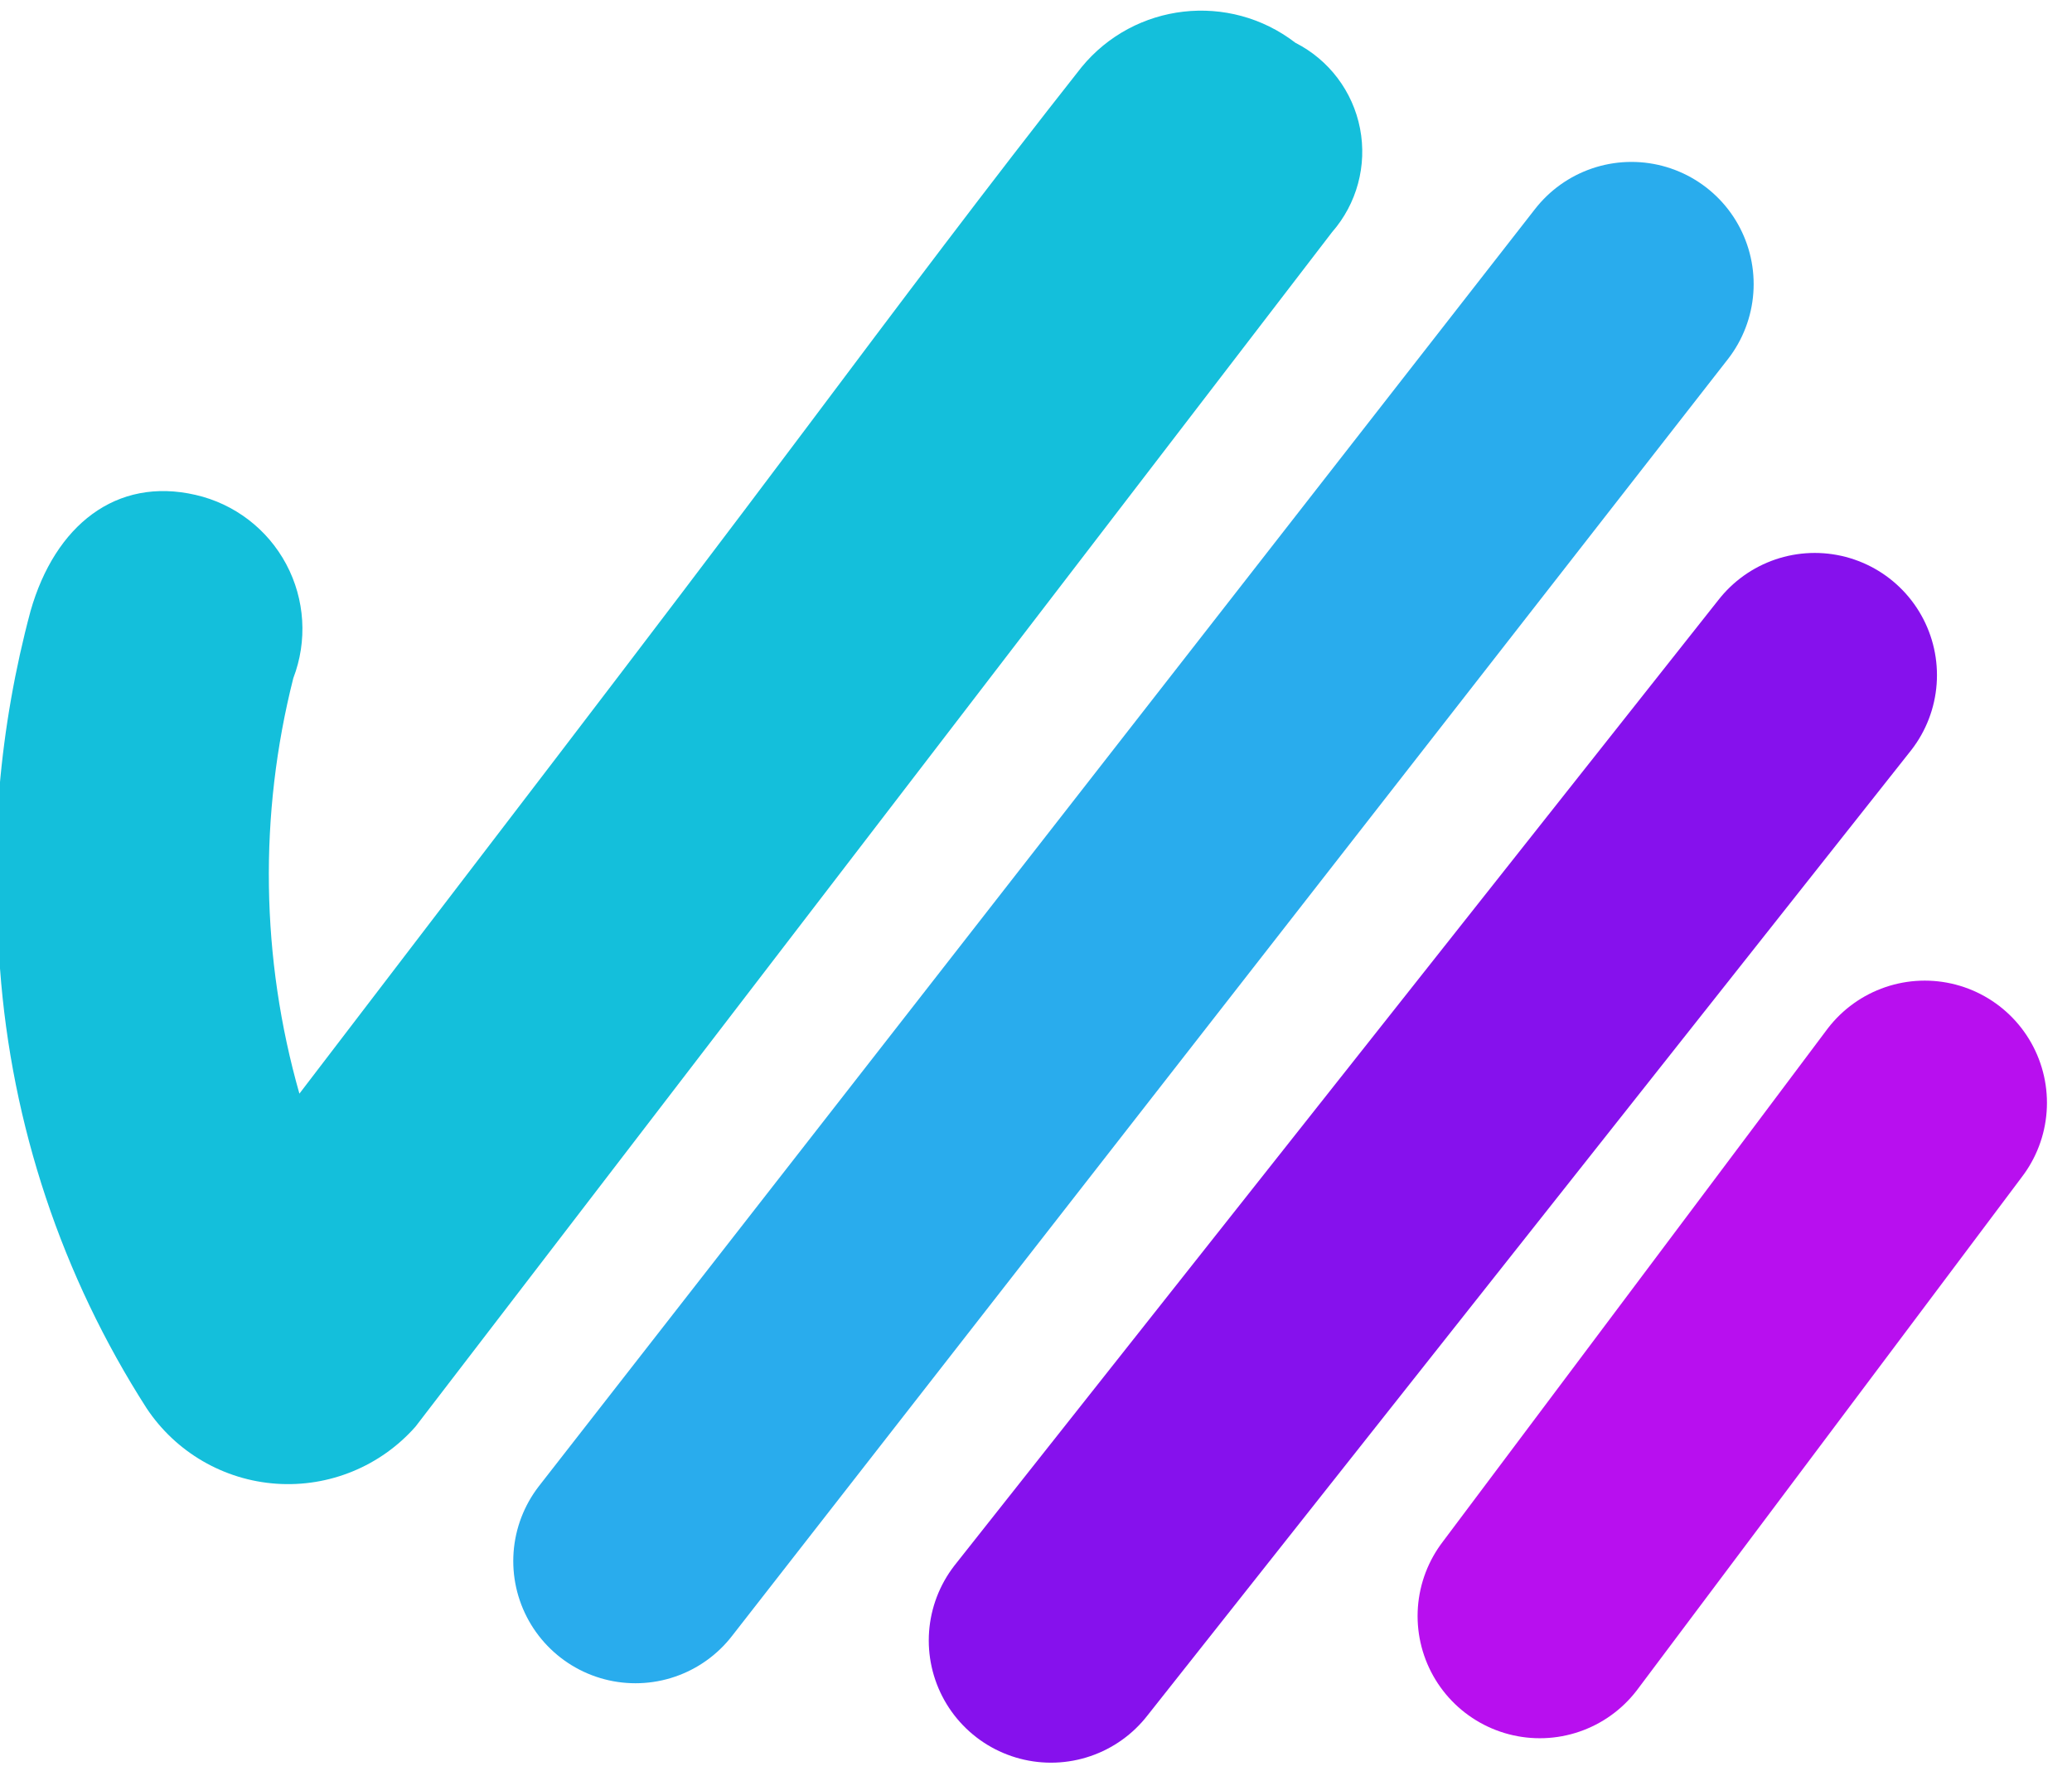
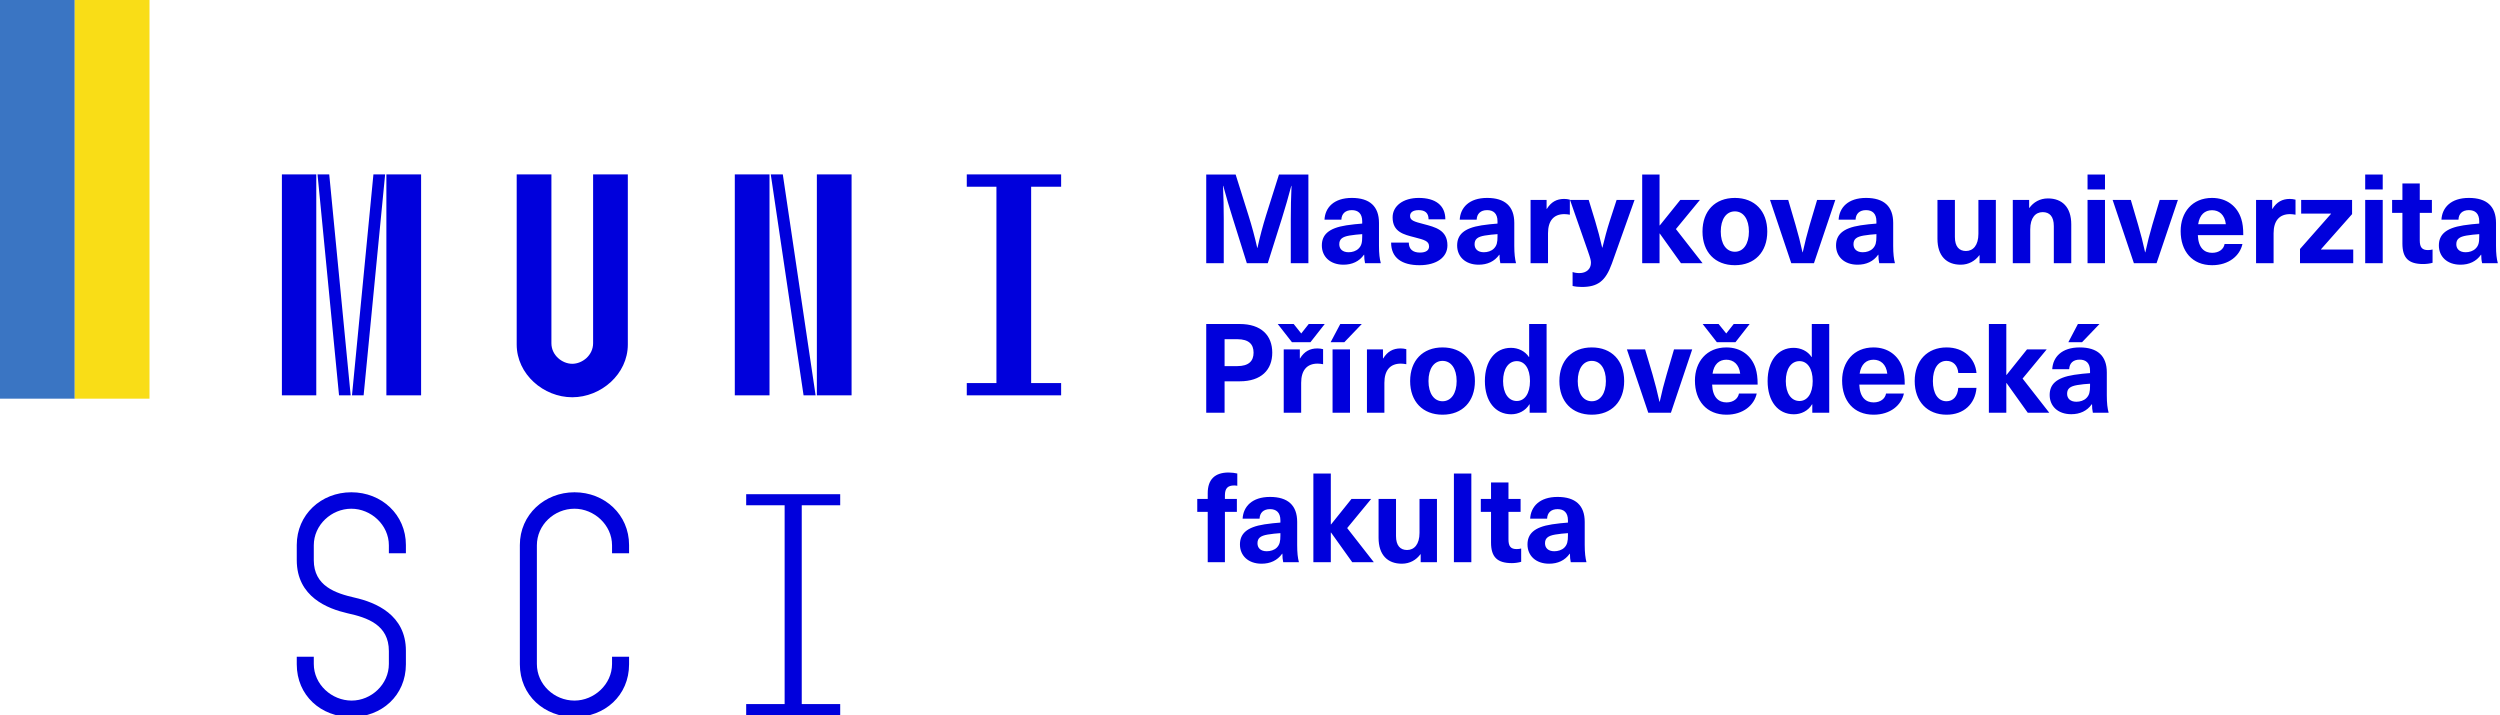
- <svg xmlns="http://www.w3.org/2000/svg" id="Calque_1" data-name="Calque 1" viewBox="0 0 33.91 28.98">
-   <defs>
-     <style>.cls-1{fill:#14bfdb;}.cls-2,.cls-3,.cls-4{fill:none;stroke-linecap:round;stroke-miterlimit:10;stroke-width:4px;}.cls-2{stroke:#29aced;}.cls-3{stroke:#8611ed;}.cls-4{stroke:#b80fef;}</style>
-   </defs>
-   <g id="Logo">
-     <path class="cls-1" d="M6.8,23.35a2.78,2.78,0,0,1-4.4-.3A15.42,15.42,0,0,1,0,15.85,16.69,16.69,0,0,1,.5,10c.4-1.4,1.4-2.2,2.7-1.9a2.25,2.25,0,0,1,1.6,3,13.1,13.1,0,0,0,.1,6.8c2.9-3.8,5.6-7.3,8.3-10.9,1.5-2,3-4,4.5-5.9a2.53,2.53,0,0,1,3.5-.4,2,2,0,0,1,.6,3.1Z" />
-     <line class="cls-2" x1="10.4" y1="25.55" x2="26.7" y2="4.65" />
-     <line class="cls-3" x1="17.2" y1="26.85" x2="29.7" y2="11.05" />
-     <line class="cls-4" x1="25.2" y1="26.45" x2="31.5" y2="18.05" />
-   </g>
+ <svg xmlns="http://www.w3.org/2000/svg" width="301" height="86" viewBox="0 0 301 86">
+   <rect x="0" y="0" width="9" height="48" style="fill:#3a75c3" />
+   <rect x="9" y="0" width="9" height="48" style="fill:#f9dd17" />
+   <path fill="#0000dc" d="M33.94,21l0,26.6l4.14,0l0,-26.6zm4.29,0l2.59,26.6l1.4,0l-2.58,-26.6zm6.73,0l-2.58,26.6l1.4,0l2.59,-26.6zm1.56,0l0,26.6l4.18,0l0,-26.6zm15.69,0l0,20.48c0,3.57,3.23,6.35,6.69,6.35c3.46,0,6.69,-2.78,6.69,-6.35l0,-20.48l-4.18,0l0,20.33c0,1.44,-1.29,2.47,-2.51,2.47c-1.22,0,-2.51,-1.03,-2.51,-2.47l0,-20.33zm26.26,0l0,26.6l4.18,0l0,-26.6zm4.33,0l3.95,26.6l1.45,0l-3.95,-26.6zm5.55,0l0,26.6l4.18,0l0,-26.6zm18.05,25.12l0,1.48l11.36,0l0,-1.48l-3.61,0l0,-23.64l3.61,0l0,-1.48l-11.36,0l0,1.48l3.57,0l0,23.64z" />
+   <path fill="#0000dc" d="M42.3,86.33c3.65,0,6.57,-2.59,6.57,-6.35l0,-1.63c0,-4.33,-3.64,-5.82,-6.15,-6.39c-2.32,-0.53,-4.94,-1.4,-4.94,-4.52l0,-1.78c0,-2.47,2.13,-4.41,4.52,-4.41c2.36,0,4.52,1.94,4.52,4.41l0,0.95l2.05,0l0,-0.99c0,-3.65,-2.92,-6.35,-6.57,-6.35c-3.65,0,-6.57,2.7,-6.57,6.35l0,1.82c0,4.45,3.76,5.85,6.08,6.39c2.43,0.53,5.01,1.4,5.01,4.56l0,1.55c0,2.47,-2.13,4.41,-4.48,4.41c-2.4,0,-4.56,-1.94,-4.56,-4.41l0,-0.87l-2.05,0l0,0.91c0,3.76,2.92,6.35,6.57,6.35zm26.87,0c3.64,0,6.57,-2.59,6.57,-6.35l0,-0.91l-2.05,0l0,0.87c0,2.47,-2.17,4.41,-4.52,4.41c-2.44,0,-4.53,-1.94,-4.53,-4.41l0,-14.28c0,-2.47,2.09,-4.41,4.53,-4.41c2.35,0,4.52,1.94,4.52,4.41l0,0.95l2.05,0l0,-0.99c0,-3.65,-2.93,-6.35,-6.57,-6.35c-3.61,0,-6.58,2.7,-6.58,6.35l0,14.36c0,3.76,2.97,6.35,6.58,6.35zm20.67,-1.56l0,1.33l11.32,0l0,-1.33l-4.63,0l0,-23.94l4.63,0l0,-1.33l-11.32,0l0,1.33l4.63,0l0,23.94z" />
+   <path fill="#0000dc" d="M157.53,31.69l0,-10.68l-3.54,0l-1.55,4.9c-0.4,1.29,-0.76,2.63,-1.04,3.93l-0.03,0c-0.29,-1.3,-0.65,-2.64,-1.06,-3.93l-1.54,-4.9l-3.54,0l0,10.68l2.11,0l0,-5.31c0,-1.34,-0.03,-2.67,-0.09,-4l0.03,0c0.35,1.3,0.74,2.63,1.15,3.92l1.69,5.39l2.52,0l1.7,-5.39c0.4,-1.29,0.79,-2.62,1.13,-3.92l0.03,0c-0.06,1.33,-0.09,2.66,-0.09,4l0,5.31zm5.23,-7.86c-2.17,0,-3.22,1.17,-3.29,2.62l2.03,0c0.03,-0.72,0.48,-1.15,1.26,-1.15c0.74,0,1.25,0.39,1.25,1.35l0,0.27c-0.48,0.03,-1.34,0.12,-1.91,0.21c-2.2,0.34,-2.95,1.18,-2.95,2.43c0,1.32,0.98,2.31,2.6,2.31c1.04,0,1.9,-0.39,2.47,-1.2l0.03,0c0,0.37,0.03,0.7,0.1,1.02l1.9,0c-0.14,-0.51,-0.22,-1.13,-0.22,-2.09l0,-2.76c0,-1.99,-1.11,-3.01,-3.27,-3.01zm1.25,4.65c0,0.69,-0.07,1.09,-0.44,1.45c-0.3,0.3,-0.76,0.44,-1.19,0.44c-0.74,0,-1.13,-0.39,-1.13,-0.96c0,-0.62,0.36,-0.9,1.23,-1.05c0.45,-0.08,1.08,-0.14,1.53,-0.17zm6.81,-4.65c-1.89,0,-3.15,0.97,-3.15,2.34c0,1.77,1.36,2.07,2.64,2.4c1.19,0.31,1.75,0.45,1.75,1.11c0,0.45,-0.37,0.73,-1.1,0.73c-0.87,0,-1.34,-0.43,-1.34,-1.2l-2.13,0c0,1.85,1.31,2.72,3.42,2.72c2.07,0,3.36,-0.96,3.36,-2.39c0,-1.86,-1.5,-2.2,-2.86,-2.56c-1.16,-0.3,-1.64,-0.44,-1.64,-0.98c0,-0.43,0.36,-0.7,1.04,-0.7c0.75,0,1.19,0.33,1.19,1.11l2.02,0c0,-1.7,-1.21,-2.58,-3.2,-2.58zm8.23,0c-2.17,0,-3.22,1.17,-3.3,2.62l2.04,0c0.03,-0.72,0.48,-1.15,1.26,-1.15c0.74,0,1.25,0.39,1.25,1.35l0,0.27c-0.48,0.03,-1.34,0.12,-1.91,0.21c-2.2,0.34,-2.95,1.18,-2.95,2.43c0,1.32,0.97,2.31,2.59,2.31c1.05,0,1.91,-0.39,2.48,-1.2l0.03,0c0,0.37,0.03,0.7,0.1,1.02l1.89,0c-0.13,-0.51,-0.21,-1.13,-0.21,-2.09l0,-2.76c0,-1.99,-1.11,-3.01,-3.27,-3.01zm1.25,4.65c0,0.69,-0.08,1.09,-0.44,1.45c-0.3,0.3,-0.76,0.44,-1.2,0.44c-0.73,0,-1.12,-0.39,-1.12,-0.96c0,-0.62,0.36,-0.9,1.23,-1.05c0.45,-0.08,1.08,-0.14,1.53,-0.17zm8.02,-4.53c-0.9,0,-1.57,0.37,-2.08,1.2l-0.03,0l0,-1.08l-1.93,0l0,7.62l2.1,0l0,-3.6c0,-1.5,0.68,-2.31,1.97,-2.31c0.21,0,0.43,0.03,0.66,0.07l0,-1.81c-0.2,-0.06,-0.48,-0.09,-0.69,-0.09zm8.48,0.12l-2.16,0l-0.83,2.55c-0.34,1.05,-0.62,2.13,-0.88,3.19l-0.03,0c-0.24,-1.06,-0.52,-2.14,-0.84,-3.19l-0.78,-2.55l-2.25,0l2.16,6.19c0.3,0.86,0.36,1.1,0.36,1.38c0,0.75,-0.55,1.24,-1.39,1.24c-0.32,0,-0.61,-0.05,-0.82,-0.13l0,1.68c0.32,0.08,0.72,0.12,1.1,0.12c1.9,0,2.86,-0.67,3.63,-2.82zm8.19,7.62l-3.21,-4.11l2.89,-3.51l-2.36,0l-2.47,3.07l-0.03,0l0,-6.13l-2.09,0l0,10.68l2.09,0l0,-3.57l0.03,0l2.55,3.57zm3.89,-7.86c-2.39,0,-3.9,1.57,-3.9,4.05c0,2.47,1.51,4.05,3.9,4.05c2.38,0,3.9,-1.58,3.9,-4.05c0,-2.48,-1.52,-4.05,-3.9,-4.05zm0,1.62c1.03,0,1.69,0.94,1.69,2.43c0,1.48,-0.66,2.43,-1.69,2.43c-1.04,0,-1.7,-0.95,-1.7,-2.43c0,-1.49,0.66,-2.43,1.7,-2.43zm9.52,6.24l2.57,-7.62l-2.19,0l-0.89,3c-0.31,1.08,-0.6,2.19,-0.84,3.3l-0.03,0c-0.24,-1.11,-0.52,-2.22,-0.84,-3.3l-0.88,-3l-2.19,0l2.56,7.62zm6.27,-7.86c-2.17,0,-3.22,1.17,-3.3,2.62l2.04,0c0.03,-0.72,0.48,-1.15,1.26,-1.15c0.74,0,1.25,0.39,1.25,1.35l0,0.27c-0.48,0.03,-1.34,0.12,-1.91,0.21c-2.2,0.34,-2.95,1.18,-2.95,2.43c0,1.32,0.97,2.31,2.59,2.31c1.05,0,1.91,-0.39,2.48,-1.2l0.03,0c0,0.37,0.03,0.7,0.1,1.02l1.89,0c-0.13,-0.51,-0.21,-1.13,-0.21,-2.09l0,-2.76c0,-1.99,-1.11,-3.01,-3.27,-3.01zm1.25,4.65c0,0.69,-0.08,1.09,-0.44,1.45c-0.3,0.3,-0.76,0.44,-1.2,0.44c-0.73,0,-1.12,-0.39,-1.12,-0.96c0,-0.62,0.36,-0.9,1.23,-1.05c0.45,-0.08,1.08,-0.14,1.53,-0.17zm10.15,3.39c0.98,0,1.74,-0.47,2.24,-1.14l0.03,0l0,0.96l1.96,0l0,-7.62l-2.1,0l0,4.08c0,1.38,-0.63,2.07,-1.5,2.07c-0.82,0,-1.33,-0.53,-1.33,-1.68l0,-4.47l-2.1,0l0,4.68c0,2.07,1.09,3.12,2.8,3.12zm10.5,-7.98c-0.97,0,-1.74,0.46,-2.23,1.14l-0.03,0l0,-0.96l-1.97,0l0,7.62l2.1,0l0,-4.08c0,-1.38,0.63,-2.07,1.5,-2.07c0.83,0,1.34,0.52,1.34,1.68l0,4.47l2.1,0l0,-4.68c0,-2.07,-1.1,-3.12,-2.81,-3.12zm6.87,-1.08l0,-1.8l-2.1,0l0,1.8zm0,8.88l0,-7.62l-2.1,0l0,7.62zm6.21,0l2.57,-7.62l-2.19,0l-0.89,3c-0.32,1.08,-0.6,2.19,-0.84,3.3l-0.03,0c-0.24,-1.11,-0.52,-2.22,-0.84,-3.3l-0.88,-3l-2.19,0l2.56,7.62zm6.69,-1.25c-0.9,0,-1.66,-0.55,-1.72,-2.13l5.47,0c0,-0.84,-0.07,-1.42,-0.24,-1.95c-0.48,-1.54,-1.77,-2.53,-3.52,-2.53c-2.39,0,-3.78,1.74,-3.78,3.99c0,2.43,1.39,4.11,3.79,4.11c2.03,0,3.35,-1.16,3.65,-2.55l-2.15,0c-0.1,0.61,-0.66,1.06,-1.5,1.06zm-0.01,-5.13c0.84,0,1.53,0.53,1.66,1.68l-3.33,0c0.17,-1.15,0.81,-1.68,1.67,-1.68zm9.36,-1.36c-0.9,0,-1.58,0.37,-2.09,1.2l-0.03,0l0,-1.08l-1.94,0l0,7.62l2.11,0l0,-3.6c0,-1.5,0.69,-2.31,1.98,-2.31c0.21,0,0.41,0.03,0.66,0.07l0,-1.81c-0.21,-0.06,-0.49,-0.09,-0.69,-0.09zm7.5,1.83l0,-1.71l-6.13,0l0,1.65l3.59,0l0,0.03l-3.73,4.23l0,1.71l6.41,0l0,-1.65l-3.88,0l0,-0.03zm3.69,-2.97l0,-1.8l-2.11,0l0,1.8zm0,8.88l0,-7.62l-2.11,0l0,7.62zm5.45,-1.58c-0.71,0,-0.99,-0.33,-0.99,-1.17l0,-3.31l1.46,0l0,-1.56l-1.46,0l0,-1.98l-2.09,0l0,1.98l-1.24,0l0,1.56l1.24,0l0,3.69c0,1.77,0.76,2.47,2.51,2.47c0.37,0,0.83,-0.06,1.12,-0.15l0,-1.6c-0.14,0.04,-0.35,0.07,-0.55,0.07zm4.92,-6.28c-2.17,0,-3.22,1.17,-3.3,2.62l2.05,0c0.02,-0.72,0.48,-1.15,1.25,-1.15c0.74,0,1.25,0.39,1.25,1.35l0,0.27c-0.48,0.03,-1.33,0.12,-1.9,0.21c-2.21,0.34,-2.96,1.18,-2.96,2.43c0,1.32,0.98,2.31,2.6,2.31c1.05,0,1.9,-0.39,2.47,-1.2l0.03,0c0,0.37,0.03,0.7,0.11,1.02l1.89,0c-0.14,-0.51,-0.22,-1.13,-0.22,-2.09l0,-2.76c0,-1.99,-1.1,-3.01,-3.27,-3.01zm1.25,4.65c0,0.69,-0.07,1.09,-0.44,1.45c-0.3,0.3,-0.76,0.44,-1.19,0.44c-0.74,0,-1.13,-0.39,-1.13,-0.96c0,-0.62,0.36,-0.9,1.23,-1.05c0.45,-0.08,1.08,-0.14,1.53,-0.17z" />
+   <path fill="#0000dc" d="M145.23,39.01l0,10.68l2.21,0l0,-3.78l1.82,0c2.6,0,3.92,-1.38,3.92,-3.45c0,-2.07,-1.32,-3.45,-3.92,-3.45zm2.21,1.83l1.53,0c1.39,0,1.96,0.61,1.96,1.62c0,1,-0.57,1.62,-1.96,1.62l-1.53,0zm10.34,0.36l1.72,-2.19l-1.93,0l-0.9,1.14l-0.91,-1.14l-1.92,0l1.71,2.19zm0.83,0.75c-0.9,0,-1.58,0.37,-2.08,1.2l-0.03,0l0,-1.08l-1.94,0l0,7.62l2.1,0l0,-3.6c0,-1.5,0.69,-2.31,1.98,-2.31c0.21,0,0.42,0.03,0.66,0.07l0,-1.81c-0.21,-0.06,-0.48,-0.09,-0.69,-0.09zm3.25,-0.75l2.1,-2.19l-2.59,0l-1.16,2.19zm0.68,8.49l0,-7.62l-2.1,0l0,7.62zm6.09,-7.74c-0.9,0,-1.58,0.37,-2.09,1.2l-0.03,0l0,-1.08l-1.93,0l0,7.62l2.1,0l0,-3.6c0,-1.5,0.69,-2.31,1.98,-2.31c0.21,0,0.42,0.03,0.66,0.07l0,-1.81c-0.21,-0.06,-0.48,-0.09,-0.69,-0.09zm5.05,-0.12c-2.38,0,-3.9,1.58,-3.9,4.05c0,2.47,1.52,4.05,3.9,4.05c2.39,0,3.9,-1.58,3.9,-4.05c0,-2.47,-1.51,-4.05,-3.9,-4.05zm0,1.62c1.04,0,1.7,0.94,1.7,2.43c0,1.48,-0.66,2.43,-1.7,2.43c-1.03,0,-1.69,-0.95,-1.69,-2.43c0,-1.49,0.66,-2.43,1.69,-2.43zm12.53,6.24l0,-10.68l-2.1,0l0,3.97l-0.03,0c-0.47,-0.71,-1.29,-1.1,-2.16,-1.1c-1.91,0,-3.14,1.57,-3.14,4c0,2.43,1.25,4,3.17,4c0.88,0,1.72,-0.42,2.19,-1.2l0.03,0l0,1.01zm-3.59,-6.21c0.95,0,1.59,0.88,1.59,2.4c0,1.51,-0.64,2.4,-1.59,2.4c-1,0,-1.65,-0.94,-1.65,-2.4c0,-1.46,0.65,-2.4,1.65,-2.4zm9.03,-1.65c-2.38,0,-3.9,1.58,-3.9,4.05c0,2.47,1.52,4.05,3.9,4.05c2.39,0,3.9,-1.58,3.9,-4.05c0,-2.47,-1.51,-4.05,-3.9,-4.05zm0,1.62c1.04,0,1.7,0.94,1.7,2.43c0,1.48,-0.66,2.43,-1.7,2.43c-1.03,0,-1.69,-0.95,-1.69,-2.43c0,-1.49,0.66,-2.43,1.69,-2.43zm9.53,6.24l2.56,-7.62l-2.19,0l-0.88,3c-0.32,1.08,-0.6,2.19,-0.84,3.3l-0.03,0c-0.24,-1.11,-0.53,-2.22,-0.84,-3.3l-0.89,-3l-2.19,0l2.57,7.62zm5.53,-8.49l2.24,0l1.71,-2.19l-1.92,0l-0.9,1.14l-0.92,-1.14l-1.92,0zm1.16,7.25c-0.9,0,-1.67,-0.56,-1.73,-2.14l5.48,0c0,-0.84,-0.08,-1.42,-0.24,-1.95c-0.48,-1.54,-1.77,-2.53,-3.53,-2.53c-2.38,0,-3.78,1.74,-3.78,3.99c0,2.43,1.4,4.11,3.8,4.11c2.02,0,3.34,-1.16,3.64,-2.55l-2.14,0c-0.11,0.61,-0.66,1.07,-1.5,1.07zm-0.02,-5.14c0.84,0,1.53,0.53,1.67,1.68l-3.33,0c0.16,-1.15,0.81,-1.68,1.66,-1.68zm12.39,6.38l0,-10.68l-2.1,0l0,3.97l-0.03,0c-0.46,-0.71,-1.29,-1.1,-2.16,-1.1c-1.9,0,-3.13,1.57,-3.13,4c0,2.43,1.24,4,3.16,4c0.89,0,1.73,-0.42,2.19,-1.2l0.03,0l0,1.01zm-3.58,-6.21c0.94,0,1.59,0.88,1.59,2.4c0,1.51,-0.65,2.4,-1.59,2.4c-1.01,0,-1.65,-0.94,-1.65,-2.4c0,-1.46,0.64,-2.4,1.65,-2.4zm8.92,4.97c-0.9,0,-1.66,-0.56,-1.72,-2.14l5.47,0c0,-0.84,-0.07,-1.42,-0.24,-1.95c-0.48,-1.54,-1.77,-2.53,-3.52,-2.53c-2.39,0,-3.78,1.74,-3.78,3.99c0,2.43,1.39,4.11,3.79,4.11c2.03,0,3.35,-1.16,3.65,-2.55l-2.15,0c-0.1,0.61,-0.66,1.07,-1.5,1.07zm-0.01,-5.14c0.84,0,1.53,0.53,1.66,1.68l-3.33,0c0.17,-1.15,0.81,-1.68,1.67,-1.68zm8.8,-1.48c-2.32,0,-3.84,1.59,-3.84,4.05c0,2.46,1.52,4.05,3.84,4.05c2.06,0,3.44,-1.29,3.6,-3.23l-2.2,0c-0.06,1,-0.6,1.61,-1.41,1.61c-1.02,0,-1.64,-0.93,-1.64,-2.43c0,-1.5,0.62,-2.43,1.64,-2.43c0.81,0,1.35,0.55,1.42,1.46l2.19,0c-0.16,-1.79,-1.54,-3.08,-3.6,-3.08zm12.36,7.86l-3.21,-4.11l2.9,-3.51l-2.37,0l-2.46,3.07l-0.03,0l0,-6.13l-2.1,0l0,10.68l2.1,0l0,-3.57l0.03,0l2.55,3.57zm3.95,-8.49l2.1,-2.19l-2.6,0l-1.15,2.19zm-0.29,0.63c-2.17,0,-3.22,1.17,-3.3,2.62l2.04,0c0.03,-0.72,0.48,-1.15,1.26,-1.15c0.74,0,1.25,0.39,1.25,1.35l0,0.27c-0.48,0.03,-1.34,0.12,-1.91,0.21c-2.2,0.34,-2.95,1.18,-2.95,2.43c0,1.32,0.97,2.31,2.6,2.31c1.04,0,1.9,-0.39,2.47,-1.2l0.03,0c0,0.37,0.03,0.71,0.1,1.02l1.9,0c-0.14,-0.51,-0.22,-1.13,-0.22,-2.09l0,-2.76c0,-1.99,-1.11,-3.01,-3.27,-3.01zm1.25,4.65c0,0.69,-0.08,1.09,-0.44,1.45c-0.3,0.3,-0.76,0.44,-1.2,0.44c-0.73,0,-1.12,-0.39,-1.12,-0.96c0,-0.62,0.36,-0.9,1.23,-1.05c0.45,-0.08,1.08,-0.14,1.53,-0.16z" />
+   <path fill="#0000dc" d="M148.59,58.45c0.13,0,0.29,0.01,0.38,0.04l0,-1.48c-0.26,-0.06,-0.68,-0.12,-1.04,-0.12c-1.64,0,-2.52,0.82,-2.52,2.49l0,0.69l-1.26,0l0,1.56l1.26,0l0,6.06l2.07,0l0,-6.06l1.44,0l0,-1.56l-1.44,0l0,-0.44c0,-0.86,0.37,-1.18,1.11,-1.18zm4.32,1.38c-2.17,0,-3.22,1.17,-3.3,2.62l2.04,0c0.03,-0.72,0.48,-1.15,1.26,-1.15c0.74,0,1.25,0.39,1.25,1.35l0,0.27c-0.48,0.03,-1.34,0.12,-1.91,0.21c-2.21,0.34,-2.96,1.18,-2.96,2.43c0,1.32,0.98,2.31,2.6,2.31c1.05,0,1.9,-0.39,2.48,-1.2l0.03,0c0,0.38,0.03,0.71,0.1,1.02l1.89,0c-0.14,-0.51,-0.21,-1.13,-0.21,-2.08l0,-2.77c0,-1.99,-1.11,-3.01,-3.27,-3.01zm1.25,4.65c0,0.69,-0.08,1.1,-0.44,1.46c-0.3,0.29,-0.76,0.43,-1.2,0.43c-0.74,0,-1.12,-0.39,-1.12,-0.96c0,-0.61,0.35,-0.9,1.23,-1.05c0.44,-0.08,1.08,-0.14,1.53,-0.17zm11.25,3.21l-3.21,-4.11l2.89,-3.51l-2.37,0l-2.46,3.07l-0.03,0l0,-6.13l-2.1,0l0,10.68l2.1,0l0,-3.57l0.03,0l2.55,3.57zm3.37,0.18c0.98,0,1.74,-0.46,2.24,-1.14l0.03,0l0,0.96l1.96,0l0,-7.62l-2.1,0l0,4.08c0,1.38,-0.63,2.07,-1.5,2.07c-0.82,0,-1.33,-0.53,-1.33,-1.68l0,-4.47l-2.1,0l0,4.68c0,2.07,1.09,3.12,2.8,3.12zm8.37,-0.18l0,-10.68l-2.1,0l0,10.68zm5.46,-1.58c-0.72,0,-0.99,-0.33,-0.99,-1.17l0,-3.31l1.46,0l0,-1.56l-1.46,0l0,-1.98l-2.1,0l0,1.98l-1.23,0l0,1.56l1.23,0l0,3.69c0,1.77,0.77,2.48,2.52,2.48c0.36,0,0.83,-0.07,1.11,-0.16l0,-1.6c-0.13,0.04,-0.34,0.07,-0.54,0.07zm4.92,-6.28c-2.17,0,-3.22,1.17,-3.3,2.62l2.04,0c0.03,-0.72,0.48,-1.15,1.26,-1.15c0.74,0,1.25,0.39,1.25,1.35l0,0.27c-0.48,0.03,-1.34,0.12,-1.91,0.21c-2.21,0.34,-2.96,1.18,-2.96,2.43c0,1.32,0.98,2.31,2.6,2.31c1.05,0,1.9,-0.39,2.48,-1.2l0.03,0c0,0.38,0.03,0.71,0.1,1.02l1.89,0c-0.13,-0.51,-0.21,-1.13,-0.21,-2.08l0,-2.77c0,-1.99,-1.11,-3.01,-3.27,-3.01zm1.25,4.65c0,0.69,-0.08,1.1,-0.44,1.46c-0.3,0.29,-0.76,0.43,-1.2,0.43c-0.73,0,-1.12,-0.39,-1.12,-0.96c0,-0.61,0.36,-0.9,1.23,-1.05c0.44,-0.08,1.08,-0.14,1.53,-0.17z" />
</svg>
